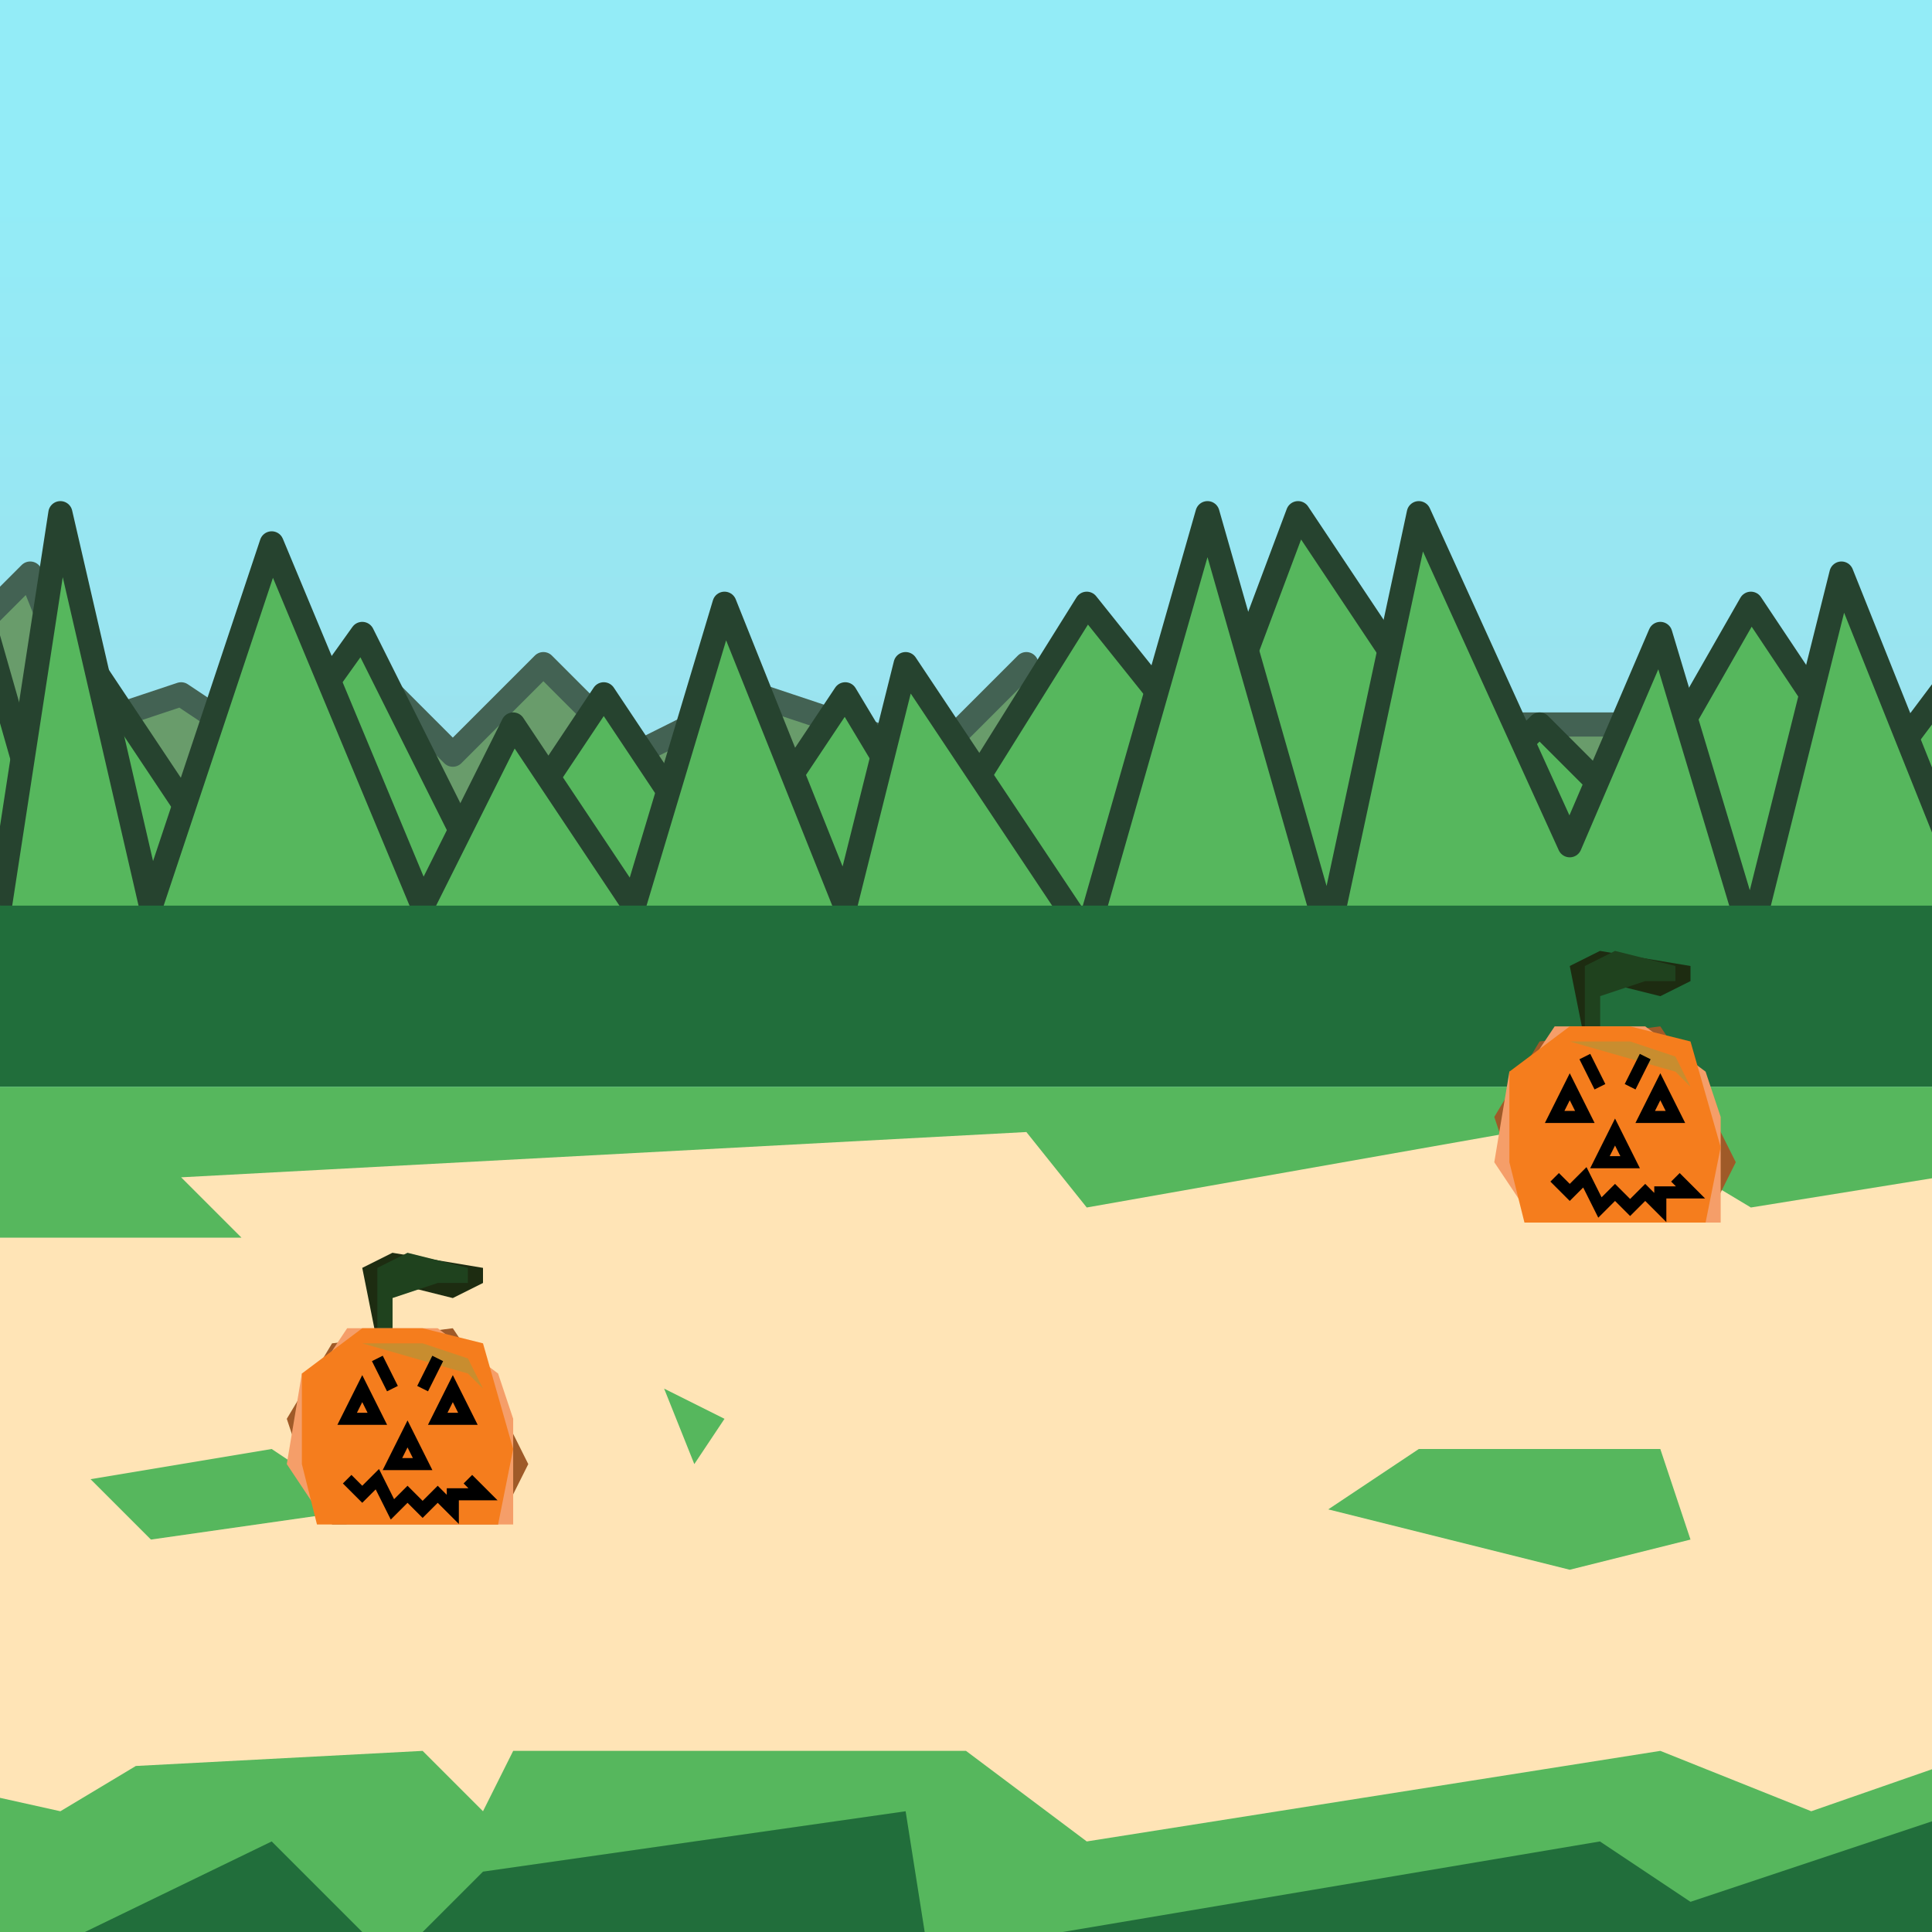
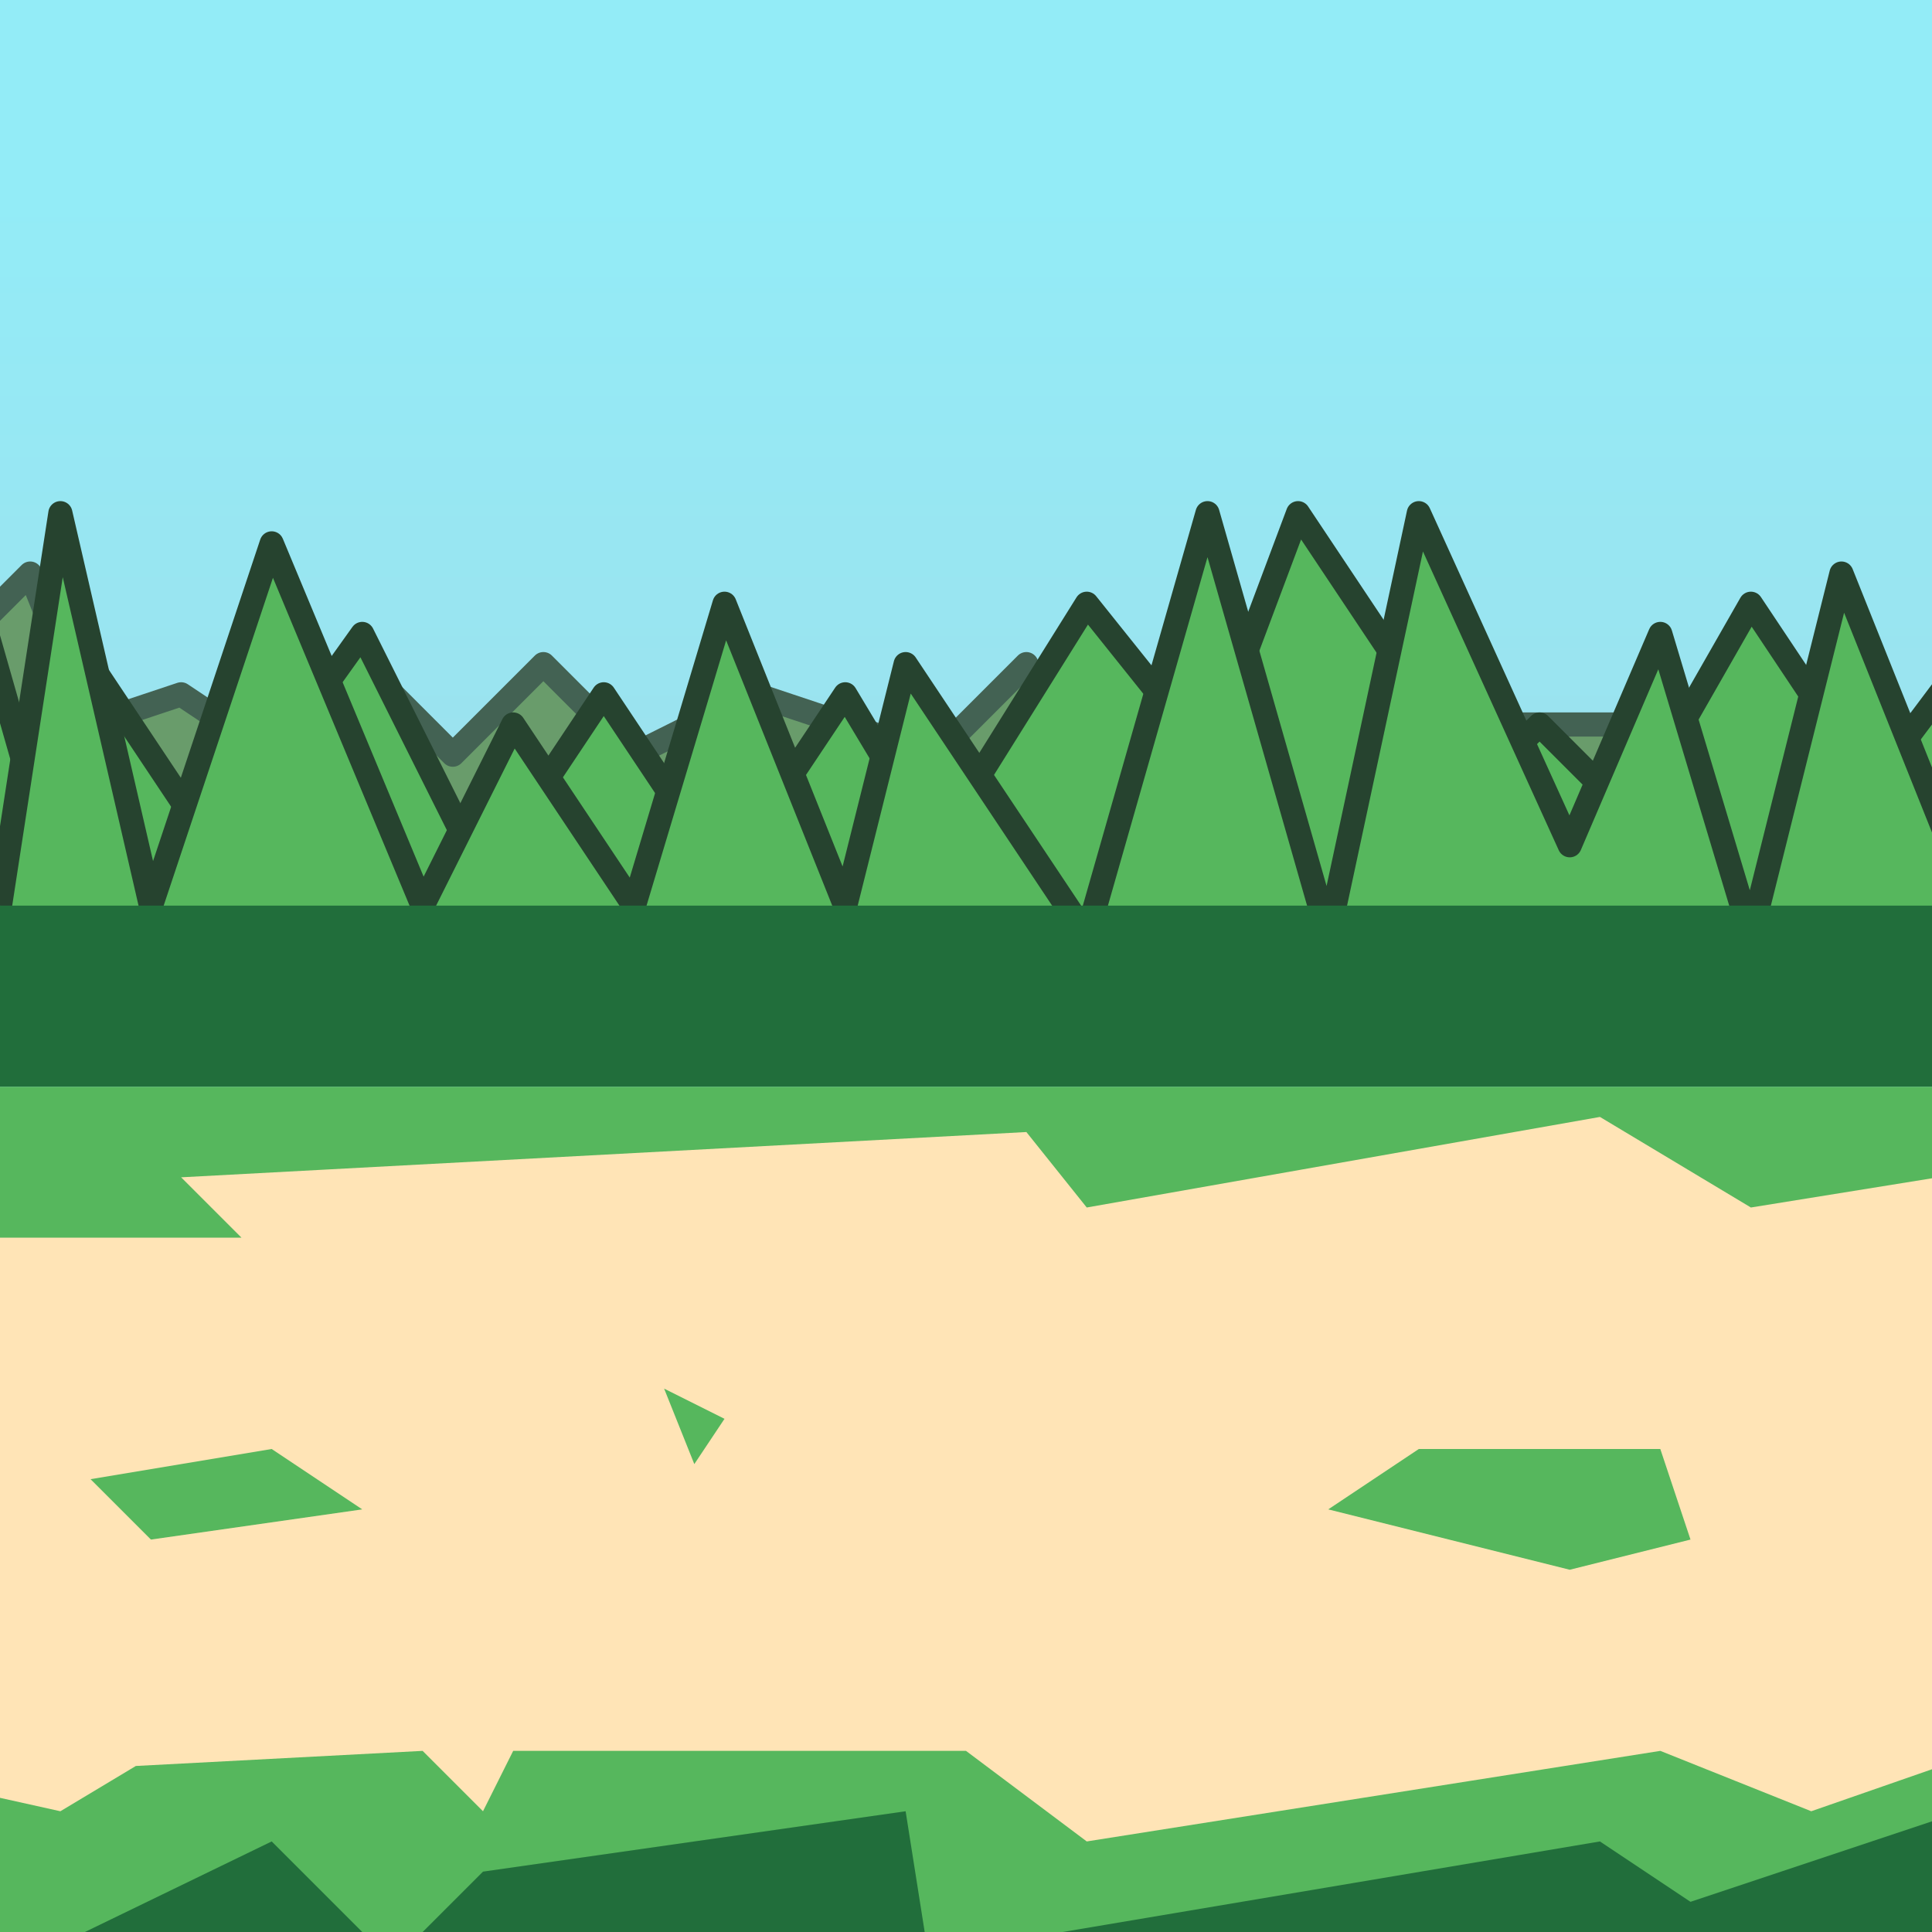
<svg xmlns="http://www.w3.org/2000/svg" width="64" height="64">
  <defs>
    <linearGradient id="sky" y1="100%" x2="0%">
      <stop offset=".1" stop-color="#A9D2E0" />
      <stop offset=".9" stop-color="#93ECF7" />
    </linearGradient>
  </defs>
  <rect width="64" height="64" fill="url(#sky)" />
  <g class="sBgTrees fBgLight" stroke-linejoin="round" stroke-width=".8" stroke="#26432F" fill="#56B75D">
    <path class="sFarTrees fFarTrees" d="M-4 24l5-5 2 5 3-1 3 2 4-2 2 2 3-3 3 3 4-2 6 2 3-3 1 2 22 0V33H-1" fill="#699C6B" stroke="#436253" />
    <path d="M-1 19l2 7 2-4 4 6 5-7 4 8 4-6 4 6 4-6 3 5 5-8 4 5 3-8 6 9 2-2 3 3 4-7 4 6 3-4V33H-1" />
    <path d="M0 30l2-13 3 13 4-12 5 12 3-6 4 6 3-10 4 10 2-8 6 9 4-14 4 14 3-14 5 11 3-7 3 10 3-12 4 10V33" />
  </g>
  <path class="fBgDark" d="M0 30H66v6H-4" fill="#216E3B" />
  <rect class="fBgLight" width="64" height="28" y="36" fill="#56B75D" x="0" />
  <path d="M-4 41l12 0-2-2 28-1.5 2 2.5 17-3 5 3 7.75-1.25V58l-5.75 2-5-2-19 3-4-3-15 0-1 2-2-2-9.5.5-2.5 1.5-4.5-1" fill="#FFE4B6" />
  <path class="fBgLight" d="M3 49l6-1 3 2-7 1M22 46l2 1-1 1.5M44 50l3-2 8 0 1 3-4 1" fill="#56B75D" />
  <path class="fBgDark" d="M.75 65l8.25-4 4 4 3-3 14-2 .75 4.75 22.25-3.75 3 2 9-3V76.25" fill="#216E3B" />
-   <g stroke-width=".2" transform="scale(2) translate(-5-3)">
-     <path d="M11.25 25.25l-.25-1.25.5-.25 1.5.25 0 .25-.5.25-1-.25 0 1" fill="#1D2C11" />
-     <path d="M11.25 25.25l0-1.25.5-.25 1 .25 0 .25-.5 0-.75.25 0 1" fill="#1F421E" />
-     <path d="M10 27.25l.5 1 2.75 0 .5-1-.75-1.5-.5-.75-2 .25-.75 1.25Z" fill="#9F5A28" />
-     <path d="M9.75 27.25l.5.75.5.25 2.75 0 0-1.75-.25-.75-1-.75-1.5 0-.5.75-.25 0Z" fill="#F59E69" />
-     <path d="M10 27.25l.25 1 3 0 .25-1.25-.5-1.75-1-.25-1 0-1 .75Z" fill="#F57D1D" />
-     <path d="M11 25.25l1 0 .75.25.25.5-.25-.25" fill="#C88D2F" />
-     <path d="M11 26l-.25.5.5 0-.25-.5-.25.5m1.75-.5-.25.5.5 0-.25-.5-.25.5M11.5 27.25l.5 0-.25-.5-.25.5.25 0M10.75 27.5l.25.25.25-.25.25.5.25-.25.25.25.25-.25.25.25 0-.25.5 0-.25-.25M11.25 25.5l.25.5m.5 0 .25-.5" fill="#F57D1D" stroke="#000" />
-   </g>
-   <g stroke-width=".2" transform="scale(2) translate(15-8)">
-     <path d="M11.25 25.25l-.25-1.25.5-.25 1.5.25 0 .25-.5.25-1-.25 0 1" fill="#1D2C11" />
-     <path d="M11.25 25.25l0-1.25.5-.25 1 .25 0 .25-.5 0-.75.25 0 1" fill="#1F421E" />
-     <path d="M10 27.25l.5 1 2.75 0 .5-1-.75-1.5-.5-.75-2 .25-.75 1.25Z" fill="#9F5A28" />
-     <path d="M9.75 27.25l.5.75.5.25 2.75 0 0-1.75-.25-.75-1-.75-1.5 0-.5.75-.25 0Z" fill="#F59E69" />
-     <path d="M10 27.25l.25 1 3 0 .25-1.25-.5-1.75-1-.25-1 0-1 .75Z" fill="#F57D1D" />
-     <path d="M11 25.25l1 0 .75.25.25.5-.25-.25" fill="#C88D2F" />
-     <path d="M11 26l-.25.5.5 0-.25-.5-.25.5m1.75-.5-.25.5.5 0-.25-.5-.25.5M11.5 27.25l.5 0-.25-.5-.25.5.25 0M10.75 27.5l.25.25.25-.25.25.5.25-.25.25.25.25-.25.25.25 0-.25.5 0-.25-.25M11.25 25.5l.25.5m.5 0 .25-.5" fill="#F57D1D" stroke="#000" />
-   </g>
</svg>
